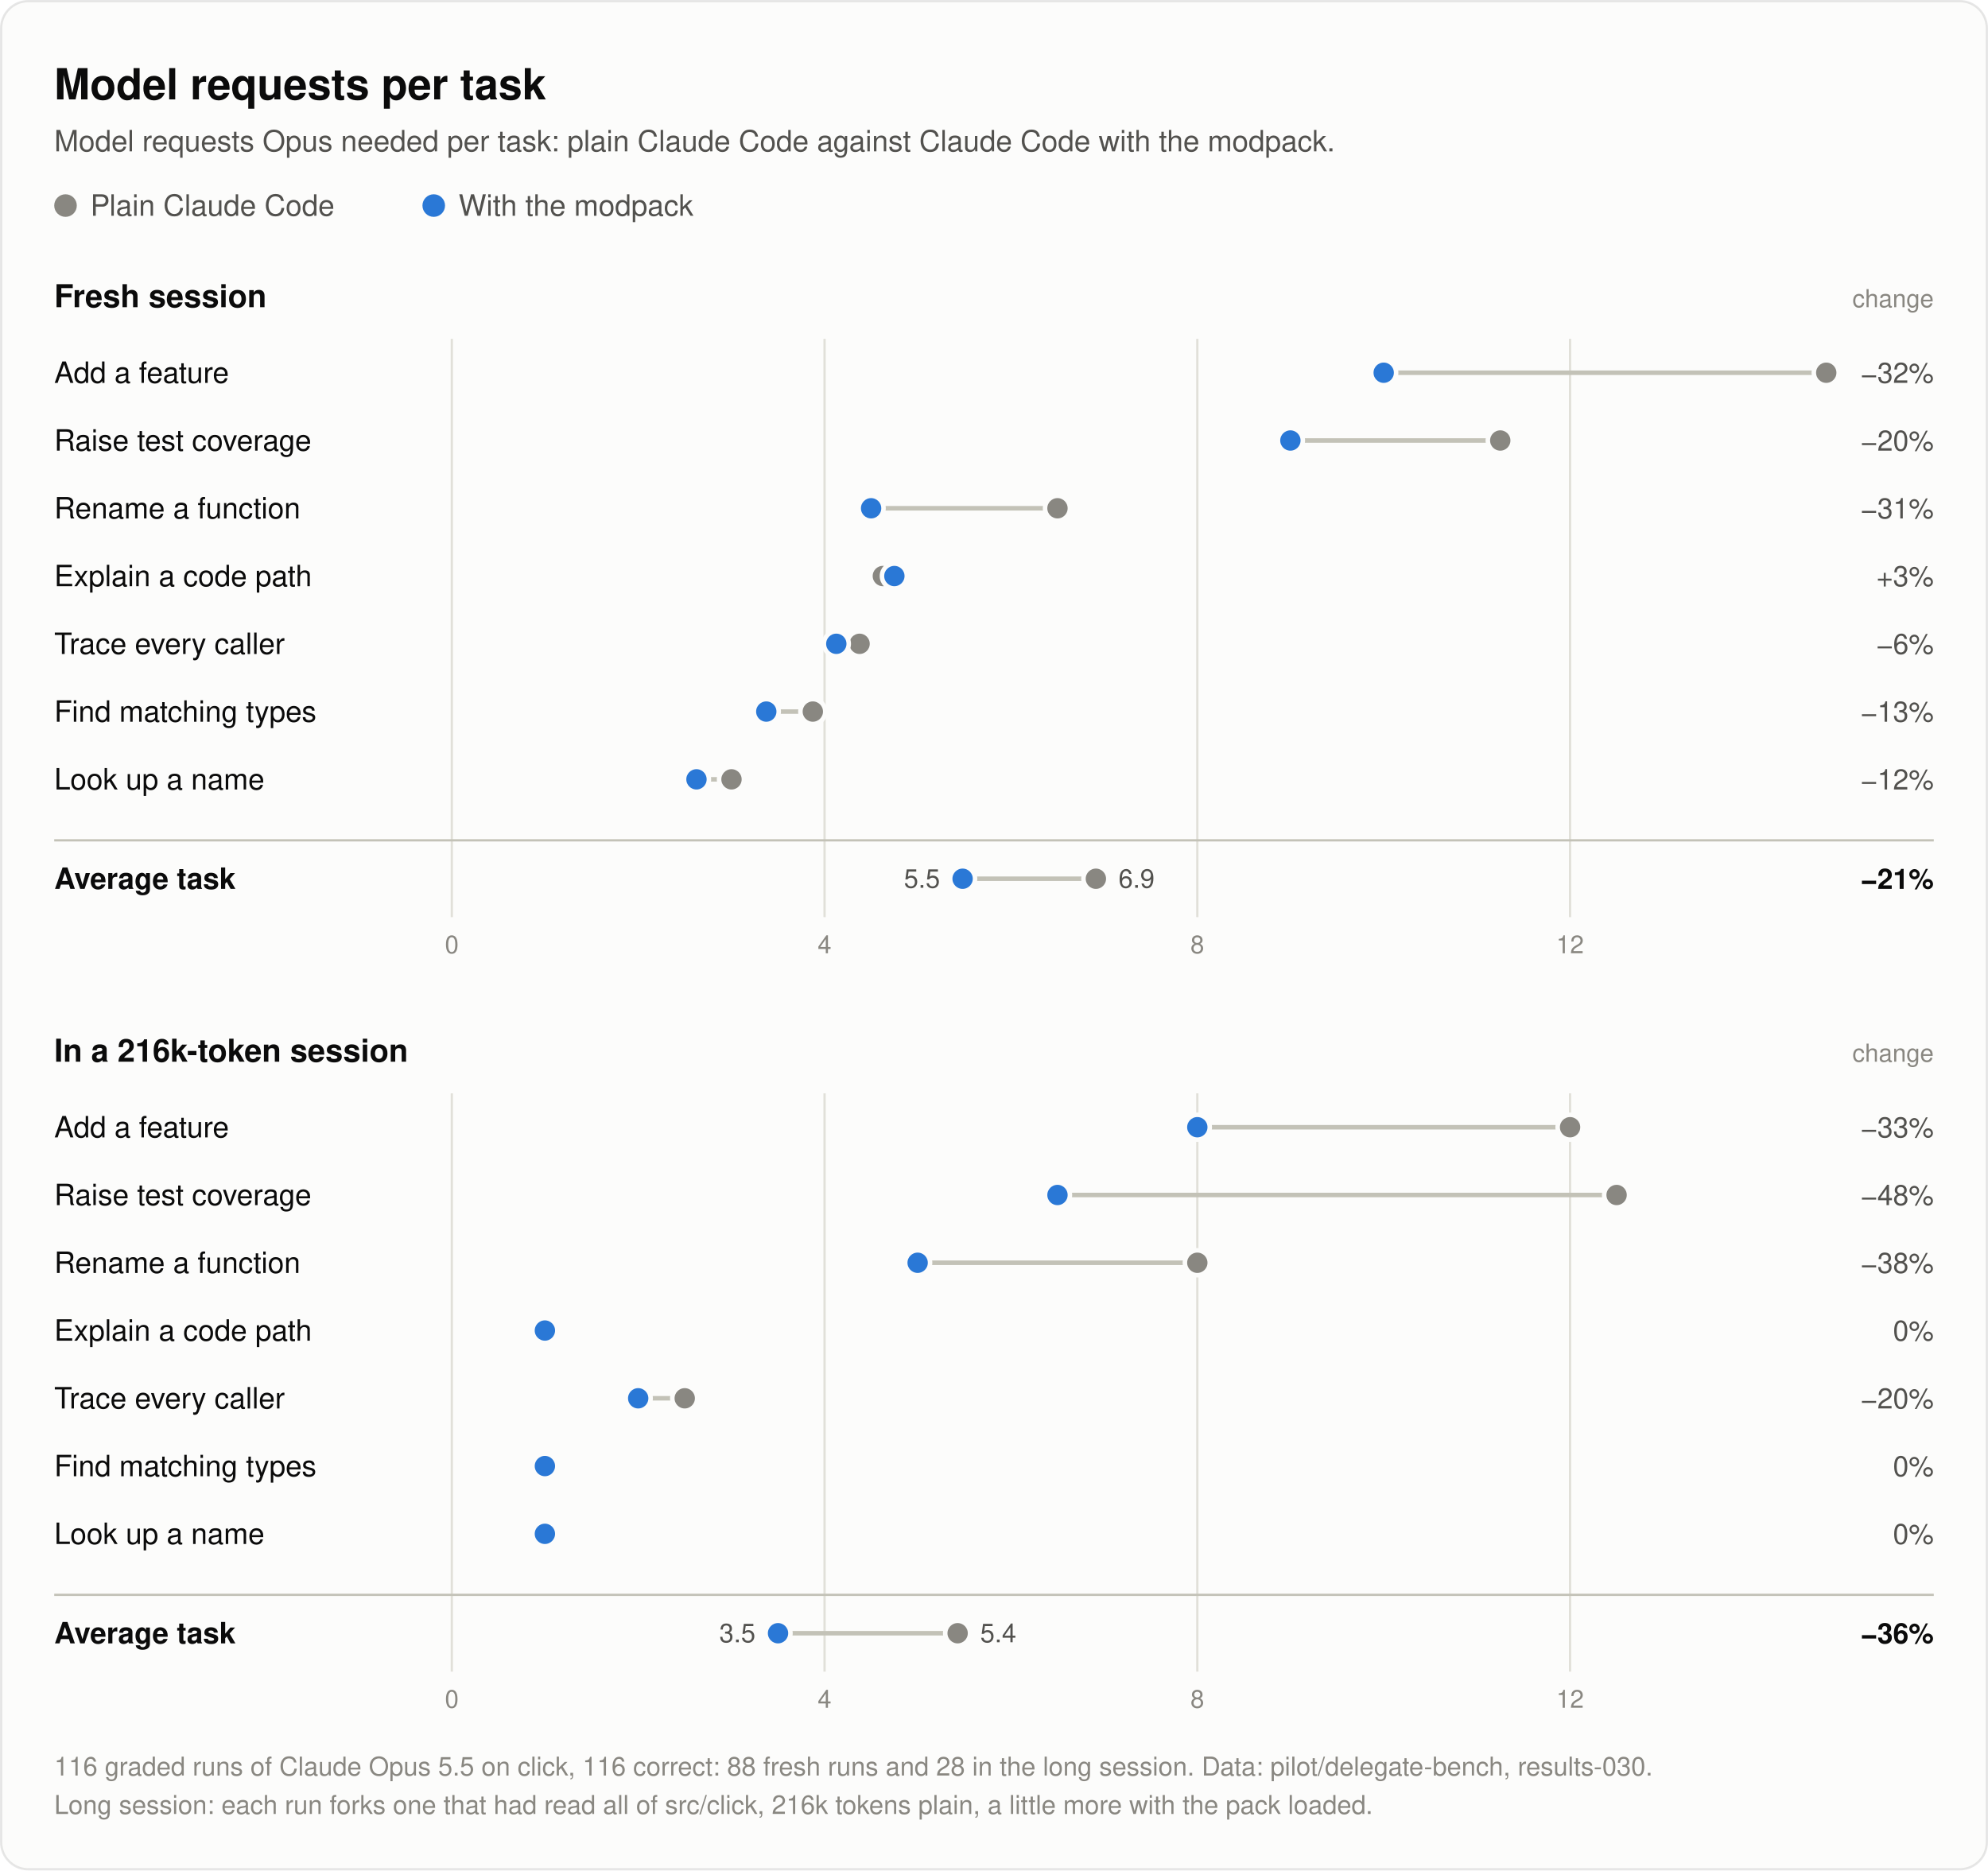
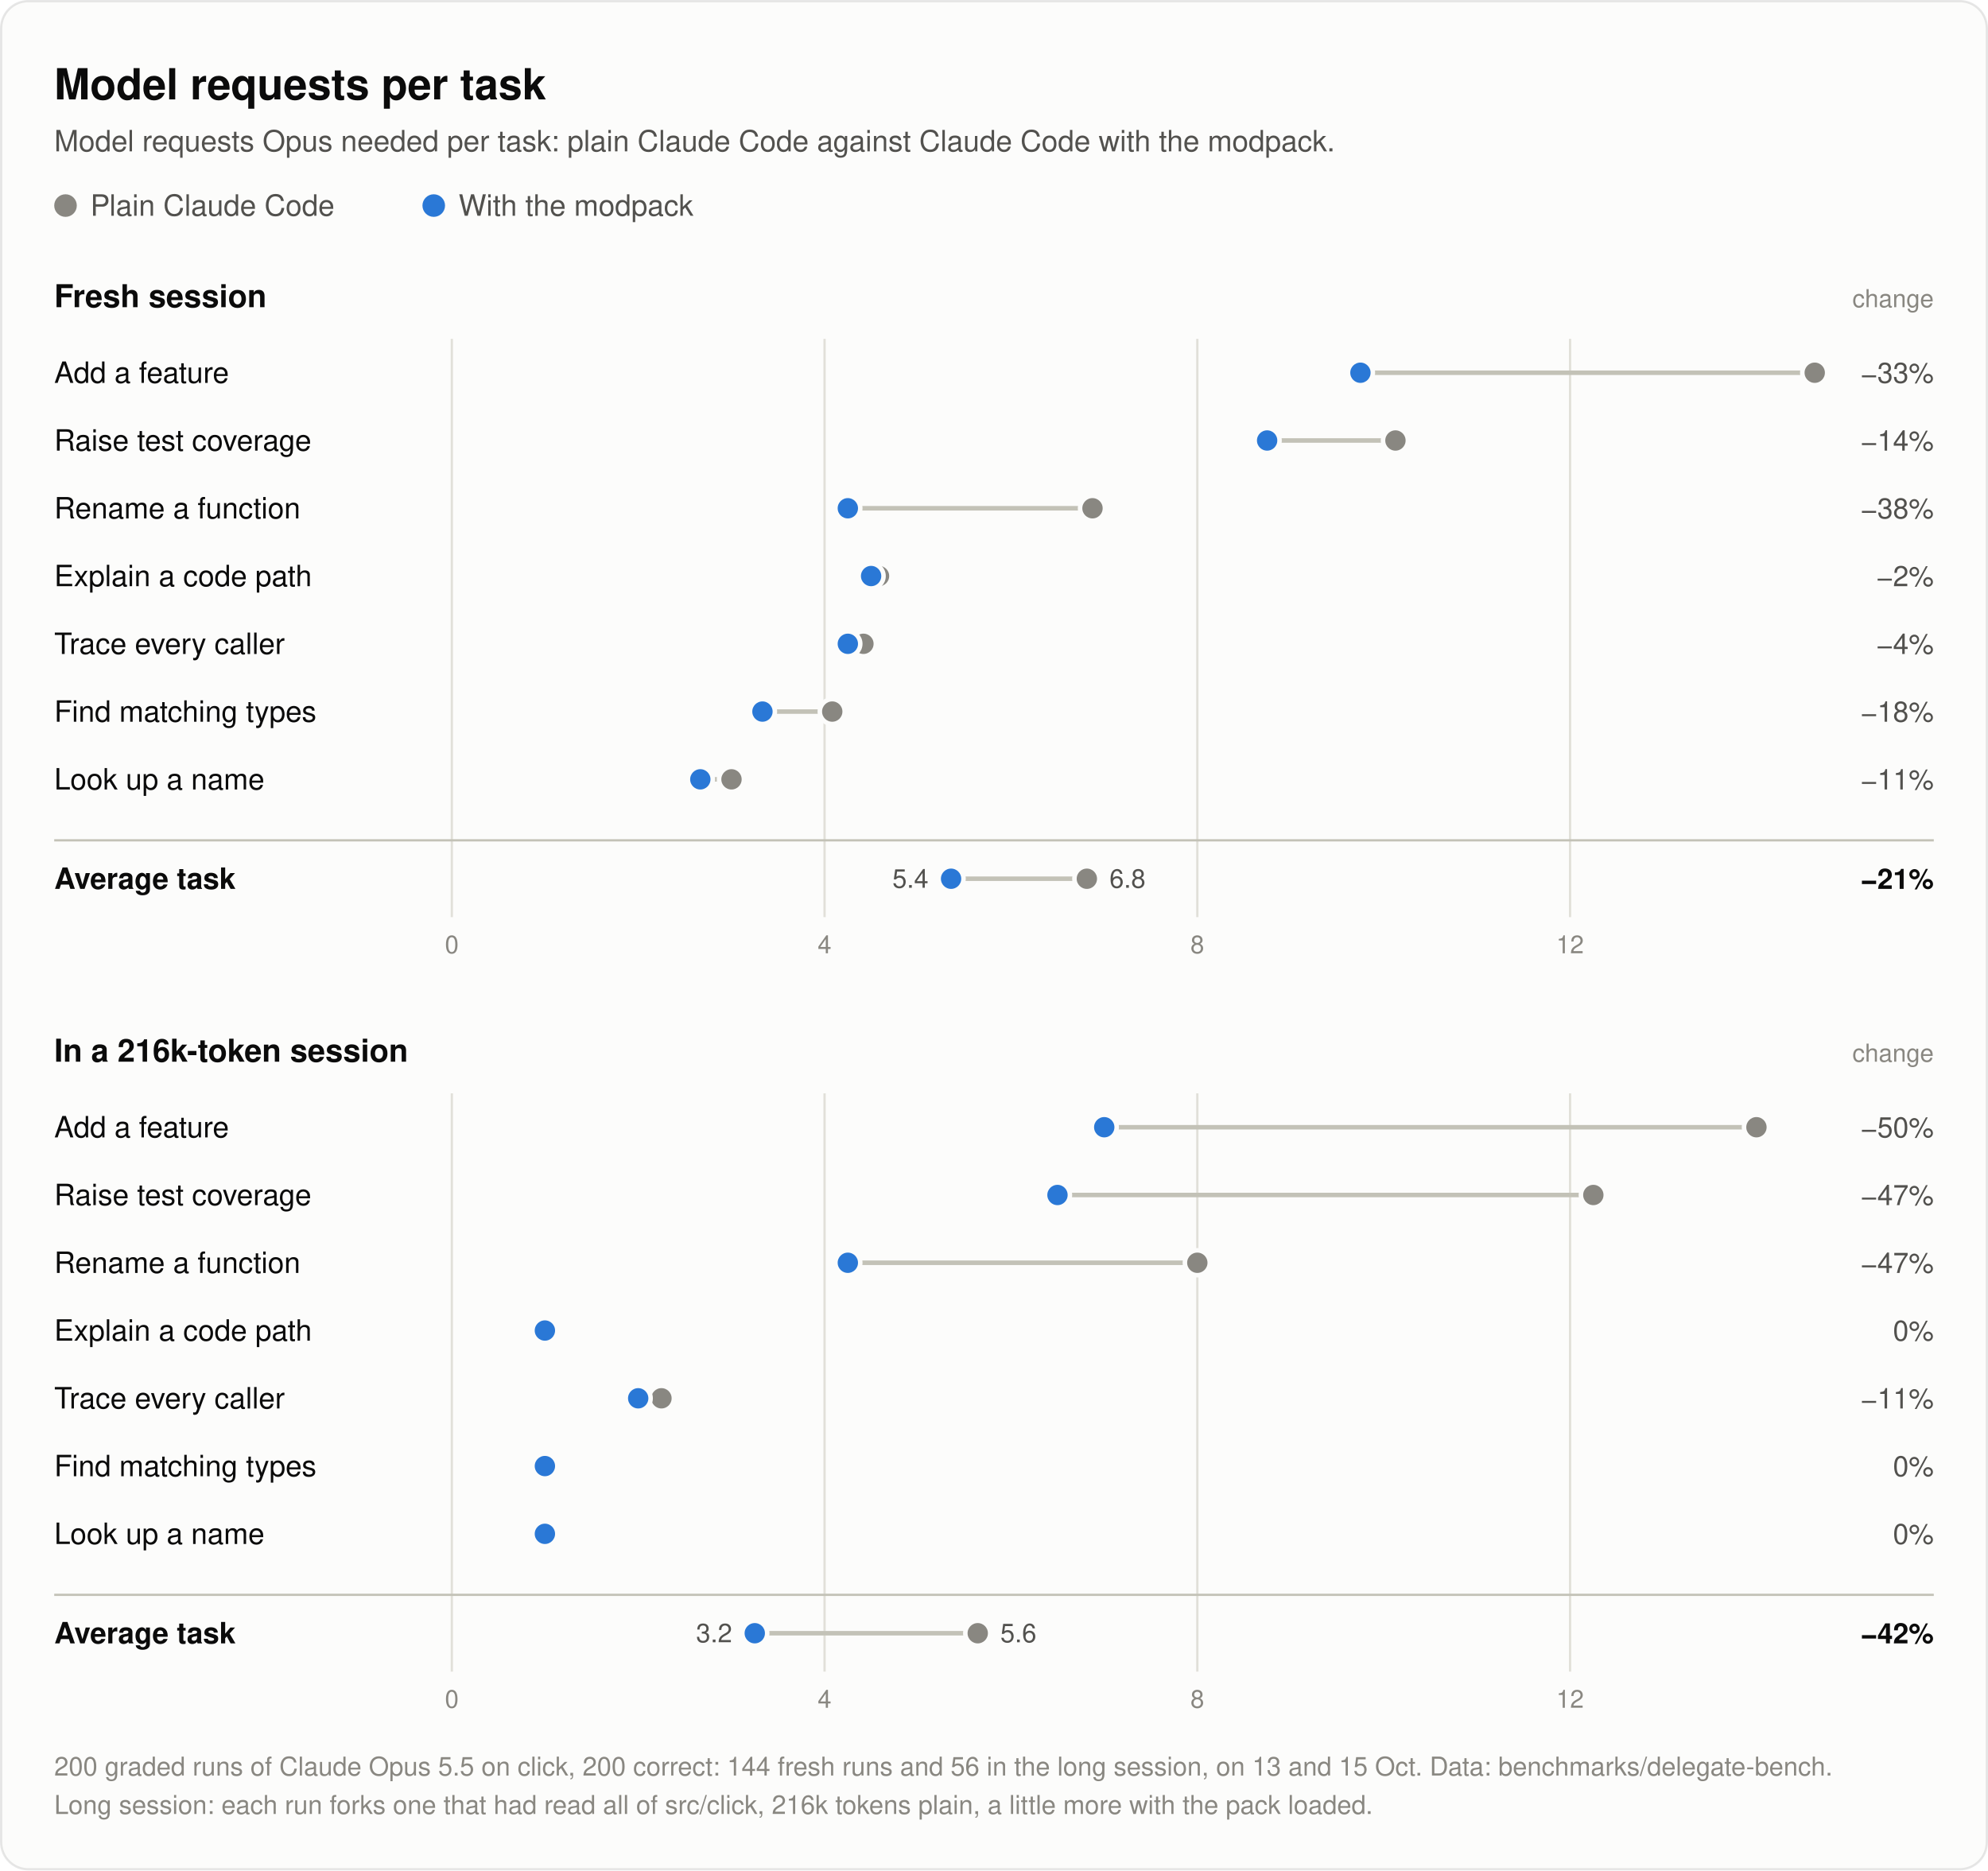
<svg xmlns="http://www.w3.org/2000/svg" width="880" height="828" viewBox="0 0 880 828" role="img" font-family="-apple-system, BlinkMacSystemFont, 'Segoe UI', Helvetica, Arial, sans-serif">
  <rect x="0.5" y="0.5" width="879" height="827" rx="12" fill="#fcfcfb" stroke="rgba(11,11,11,0.10)" />
  <text x="24.0" y="44.0" font-size="19" font-weight="600" fill="#0b0b0b" text-anchor="start">Model requests per task</text>
  <text x="24.0" y="67.0" font-size="13" font-weight="400" fill="#52514e" text-anchor="start">Model requests Opus needed per task: plain Claude Code against Claude Code with the modpack.</text>
  <circle cx="29" cy="91" r="5" fill="#898781" />
  <text x="40.0" y="95.5" font-size="13" font-weight="400" fill="#52514e" text-anchor="start">Plain Claude Code</text>
  <circle cx="192.0" cy="91" r="5" fill="#2a78d6" />
  <text x="203.0" y="95.5" font-size="13" font-weight="400" fill="#52514e" text-anchor="start">With the modpack</text>
  <text x="24.0" y="136.0" font-size="14" font-weight="600" fill="#0b0b0b" text-anchor="start">Fresh session</text>
  <text x="856.0" y="136.0" font-size="11" font-weight="400" fill="#898781" text-anchor="end">change</text>
  <line x1="200.0" y1="150" x2="200.0" y2="406" stroke="#e1e0d9" stroke-width="1" />
  <text x="200.0" y="422.0" font-size="11" font-weight="400" fill="#898781" text-anchor="middle" style="font-variant-numeric: tabular-nums">0</text>
  <line x1="365.0" y1="150" x2="365.0" y2="406" stroke="#e1e0d9" stroke-width="1" />
  <text x="365.0" y="422.0" font-size="11" font-weight="400" fill="#898781" text-anchor="middle" style="font-variant-numeric: tabular-nums">4</text>
  <line x1="530.0" y1="150" x2="530.0" y2="406" stroke="#e1e0d9" stroke-width="1" />
  <text x="530.0" y="422.0" font-size="11" font-weight="400" fill="#898781" text-anchor="middle" style="font-variant-numeric: tabular-nums">8</text>
  <line x1="695.0" y1="150" x2="695.0" y2="406" stroke="#e1e0d9" stroke-width="1" />
  <text x="695.0" y="422.0" font-size="11" font-weight="400" fill="#898781" text-anchor="middle" style="font-variant-numeric: tabular-nums">12</text>
  <line x1="24" y1="372.0" x2="856" y2="372.0" stroke="#c3c2b7" stroke-width="1" />
  <text x="24.0" y="169.5" font-size="13" font-weight="400" fill="#0b0b0b" text-anchor="start">Add a feature</text>
-   <line x1="808.4" y1="165.0" x2="612.5" y2="165.0" stroke="#c3c2b7" stroke-width="2" stroke-linecap="round" />
-   <circle cx="808.4" cy="165.0" r="5.5" fill="#898781" stroke="#fcfcfb" stroke-width="2" />
-   <circle cx="612.5" cy="165.0" r="5.5" fill="#2a78d6" stroke="#fcfcfb" stroke-width="2" />
-   <text x="856.0" y="169.5" font-size="12.5" font-weight="400" fill="#52514e" text-anchor="end" style="font-variant-numeric: tabular-nums">−32%</text>
+   <line x1="803.3" y1="165.0" x2="602.2" y2="165.0" stroke="#c3c2b7" stroke-width="2" stroke-linecap="round" />
+   <circle cx="803.3" cy="165.0" r="5.5" fill="#898781" stroke="#fcfcfb" stroke-width="2" />
+   <circle cx="602.2" cy="165.0" r="5.5" fill="#2a78d6" stroke="#fcfcfb" stroke-width="2" />
+   <text x="856.0" y="169.5" font-size="12.5" font-weight="400" fill="#52514e" text-anchor="end" style="font-variant-numeric: tabular-nums">−33%</text>
  <text x="24.0" y="199.5" font-size="13" font-weight="400" fill="#0b0b0b" text-anchor="start">Raise test coverage</text>
-   <line x1="664.1" y1="195.0" x2="571.2" y2="195.0" stroke="#c3c2b7" stroke-width="2" stroke-linecap="round" />
-   <circle cx="664.1" cy="195.0" r="5.5" fill="#898781" stroke="#fcfcfb" stroke-width="2" />
-   <circle cx="571.2" cy="195.0" r="5.5" fill="#2a78d6" stroke="#fcfcfb" stroke-width="2" />
-   <text x="856.0" y="199.5" font-size="12.5" font-weight="400" fill="#52514e" text-anchor="end" style="font-variant-numeric: tabular-nums">−20%</text>
+   <line x1="617.7" y1="195.0" x2="560.9" y2="195.0" stroke="#c3c2b7" stroke-width="2" stroke-linecap="round" />
+   <circle cx="617.7" cy="195.0" r="5.5" fill="#898781" stroke="#fcfcfb" stroke-width="2" />
+   <circle cx="560.9" cy="195.0" r="5.5" fill="#2a78d6" stroke="#fcfcfb" stroke-width="2" />
+   <text x="856.0" y="199.5" font-size="12.5" font-weight="400" fill="#52514e" text-anchor="end" style="font-variant-numeric: tabular-nums">−14%</text>
  <text x="24.0" y="229.5" font-size="13" font-weight="400" fill="#0b0b0b" text-anchor="start">Rename a function</text>
-   <line x1="468.1" y1="225.0" x2="385.6" y2="225.0" stroke="#c3c2b7" stroke-width="2" stroke-linecap="round" />
-   <circle cx="468.1" cy="225.0" r="5.5" fill="#898781" stroke="#fcfcfb" stroke-width="2" />
-   <circle cx="385.6" cy="225.0" r="5.5" fill="#2a78d6" stroke="#fcfcfb" stroke-width="2" />
-   <text x="856.0" y="229.5" font-size="12.5" font-weight="400" fill="#52514e" text-anchor="end" style="font-variant-numeric: tabular-nums">−31%</text>
+   <line x1="483.6" y1="225.0" x2="375.3" y2="225.0" stroke="#c3c2b7" stroke-width="2" stroke-linecap="round" />
+   <circle cx="483.6" cy="225.0" r="5.5" fill="#898781" stroke="#fcfcfb" stroke-width="2" />
+   <circle cx="375.3" cy="225.0" r="5.5" fill="#2a78d6" stroke="#fcfcfb" stroke-width="2" />
+   <text x="856.0" y="229.5" font-size="12.5" font-weight="400" fill="#52514e" text-anchor="end" style="font-variant-numeric: tabular-nums">−38%</text>
  <text x="24.0" y="259.5" font-size="13" font-weight="400" fill="#0b0b0b" text-anchor="start">Explain a code path</text>
-   <line x1="390.8" y1="255.0" x2="395.9" y2="255.0" stroke="#c3c2b7" stroke-width="2" stroke-linecap="round" />
-   <circle cx="390.8" cy="255.0" r="5.5" fill="#898781" stroke="#fcfcfb" stroke-width="2" />
-   <circle cx="395.9" cy="255.0" r="5.5" fill="#2a78d6" stroke="#fcfcfb" stroke-width="2" />
-   <text x="856.0" y="259.5" font-size="12.5" font-weight="400" fill="#52514e" text-anchor="end" style="font-variant-numeric: tabular-nums">+3%</text>
+   <line x1="389.1" y1="255.0" x2="385.6" y2="255.0" stroke="#c3c2b7" stroke-width="2" stroke-linecap="round" />
+   <circle cx="389.1" cy="255.0" r="5.5" fill="#898781" stroke="#fcfcfb" stroke-width="2" />
+   <circle cx="385.6" cy="255.0" r="5.5" fill="#2a78d6" stroke="#fcfcfb" stroke-width="2" />
+   <text x="856.0" y="259.5" font-size="12.5" font-weight="400" fill="#52514e" text-anchor="end" style="font-variant-numeric: tabular-nums">−2%</text>
  <text x="24.0" y="289.5" font-size="13" font-weight="400" fill="#0b0b0b" text-anchor="start">Trace every caller</text>
-   <line x1="380.5" y1="285.0" x2="370.2" y2="285.0" stroke="#c3c2b7" stroke-width="2" stroke-linecap="round" />
-   <circle cx="380.5" cy="285.0" r="5.5" fill="#898781" stroke="#fcfcfb" stroke-width="2" />
-   <circle cx="370.2" cy="285.0" r="5.5" fill="#2a78d6" stroke="#fcfcfb" stroke-width="2" />
-   <text x="856.0" y="289.5" font-size="12.5" font-weight="400" fill="#52514e" text-anchor="end" style="font-variant-numeric: tabular-nums">−6%</text>
+   <line x1="382.2" y1="285.0" x2="375.3" y2="285.0" stroke="#c3c2b7" stroke-width="2" stroke-linecap="round" />
+   <circle cx="382.2" cy="285.0" r="5.5" fill="#898781" stroke="#fcfcfb" stroke-width="2" />
+   <circle cx="375.3" cy="285.0" r="5.5" fill="#2a78d6" stroke="#fcfcfb" stroke-width="2" />
+   <text x="856.0" y="289.5" font-size="12.5" font-weight="400" fill="#52514e" text-anchor="end" style="font-variant-numeric: tabular-nums">−4%</text>
  <text x="24.0" y="319.5" font-size="13" font-weight="400" fill="#0b0b0b" text-anchor="start">Find matching types</text>
-   <line x1="359.8" y1="315.0" x2="339.2" y2="315.0" stroke="#c3c2b7" stroke-width="2" stroke-linecap="round" />
-   <circle cx="359.8" cy="315.0" r="5.5" fill="#898781" stroke="#fcfcfb" stroke-width="2" />
-   <circle cx="339.2" cy="315.0" r="5.5" fill="#2a78d6" stroke="#fcfcfb" stroke-width="2" />
-   <text x="856.0" y="319.5" font-size="12.5" font-weight="400" fill="#52514e" text-anchor="end" style="font-variant-numeric: tabular-nums">−13%</text>
+   <line x1="368.4" y1="315.0" x2="337.5" y2="315.0" stroke="#c3c2b7" stroke-width="2" stroke-linecap="round" />
+   <circle cx="368.4" cy="315.0" r="5.5" fill="#898781" stroke="#fcfcfb" stroke-width="2" />
+   <circle cx="337.5" cy="315.0" r="5.5" fill="#2a78d6" stroke="#fcfcfb" stroke-width="2" />
+   <text x="856.0" y="319.5" font-size="12.5" font-weight="400" fill="#52514e" text-anchor="end" style="font-variant-numeric: tabular-nums">−18%</text>
  <text x="24.0" y="349.5" font-size="13" font-weight="400" fill="#0b0b0b" text-anchor="start">Look up a name</text>
-   <line x1="323.8" y1="345.0" x2="308.3" y2="345.0" stroke="#c3c2b7" stroke-width="2" stroke-linecap="round" />
+   <line x1="323.8" y1="345.0" x2="310.0" y2="345.0" stroke="#c3c2b7" stroke-width="2" stroke-linecap="round" />
  <circle cx="323.8" cy="345.0" r="5.5" fill="#898781" stroke="#fcfcfb" stroke-width="2" />
-   <circle cx="308.3" cy="345.0" r="5.5" fill="#2a78d6" stroke="#fcfcfb" stroke-width="2" />
-   <text x="856.0" y="349.5" font-size="12.5" font-weight="400" fill="#52514e" text-anchor="end" style="font-variant-numeric: tabular-nums">−12%</text>
+   <circle cx="310.0" cy="345.0" r="5.5" fill="#2a78d6" stroke="#fcfcfb" stroke-width="2" />
+   <text x="856.0" y="349.5" font-size="12.5" font-weight="400" fill="#52514e" text-anchor="end" style="font-variant-numeric: tabular-nums">−11%</text>
  <text x="24.0" y="393.5" font-size="13" font-weight="600" fill="#0b0b0b" text-anchor="start">Average task</text>
-   <line x1="485.1" y1="389.0" x2="426.1" y2="389.0" stroke="#c3c2b7" stroke-width="2" stroke-linecap="round" />
-   <circle cx="485.1" cy="389.0" r="5.5" fill="#898781" stroke="#fcfcfb" stroke-width="2" />
-   <circle cx="426.1" cy="389.0" r="5.5" fill="#2a78d6" stroke="#fcfcfb" stroke-width="2" />
+   <line x1="481.1" y1="389.0" x2="421.0" y2="389.0" stroke="#c3c2b7" stroke-width="2" stroke-linecap="round" />
+   <circle cx="481.1" cy="389.0" r="5.5" fill="#898781" stroke="#fcfcfb" stroke-width="2" />
+   <circle cx="421.0" cy="389.0" r="5.5" fill="#2a78d6" stroke="#fcfcfb" stroke-width="2" />
  <text x="856.0" y="393.5" font-size="12.5" font-weight="600" fill="#0b0b0b" text-anchor="end" style="font-variant-numeric: tabular-nums">−21%</text>
-   <text x="416.1" y="393.0" font-size="11.5" font-weight="400" fill="#52514e" text-anchor="end" style="font-variant-numeric: tabular-nums">5.5</text>
-   <text x="495.1" y="393.0" font-size="11.5" font-weight="400" fill="#52514e" text-anchor="start" style="font-variant-numeric: tabular-nums">6.9</text>
+   <text x="411.0" y="393.0" font-size="11.5" font-weight="400" fill="#52514e" text-anchor="end" style="font-variant-numeric: tabular-nums">5.4</text>
+   <text x="491.1" y="393.0" font-size="11.5" font-weight="400" fill="#52514e" text-anchor="start" style="font-variant-numeric: tabular-nums">6.8</text>
  <text x="24.0" y="470.0" font-size="14" font-weight="600" fill="#0b0b0b" text-anchor="start">In a 216k-token session</text>
  <text x="856.0" y="470.0" font-size="11" font-weight="400" fill="#898781" text-anchor="end">change</text>
  <line x1="200.0" y1="484" x2="200.0" y2="740" stroke="#e1e0d9" stroke-width="1" />
  <text x="200.0" y="756.0" font-size="11" font-weight="400" fill="#898781" text-anchor="middle" style="font-variant-numeric: tabular-nums">0</text>
  <line x1="365.0" y1="484" x2="365.0" y2="740" stroke="#e1e0d9" stroke-width="1" />
  <text x="365.0" y="756.0" font-size="11" font-weight="400" fill="#898781" text-anchor="middle" style="font-variant-numeric: tabular-nums">4</text>
  <line x1="530.0" y1="484" x2="530.0" y2="740" stroke="#e1e0d9" stroke-width="1" />
  <text x="530.0" y="756.0" font-size="11" font-weight="400" fill="#898781" text-anchor="middle" style="font-variant-numeric: tabular-nums">8</text>
  <line x1="695.0" y1="484" x2="695.0" y2="740" stroke="#e1e0d9" stroke-width="1" />
  <text x="695.0" y="756.0" font-size="11" font-weight="400" fill="#898781" text-anchor="middle" style="font-variant-numeric: tabular-nums">12</text>
  <line x1="24" y1="706.0" x2="856" y2="706.0" stroke="#c3c2b7" stroke-width="1" />
  <text x="24.0" y="503.5" font-size="13" font-weight="400" fill="#0b0b0b" text-anchor="start">Add a feature</text>
-   <line x1="695.0" y1="499.0" x2="530.0" y2="499.0" stroke="#c3c2b7" stroke-width="2" stroke-linecap="round" />
-   <circle cx="695.0" cy="499.0" r="5.5" fill="#898781" stroke="#fcfcfb" stroke-width="2" />
-   <circle cx="530.0" cy="499.0" r="5.5" fill="#2a78d6" stroke="#fcfcfb" stroke-width="2" />
-   <text x="856.0" y="503.5" font-size="12.5" font-weight="400" fill="#52514e" text-anchor="end" style="font-variant-numeric: tabular-nums">−33%</text>
+   <line x1="777.5" y1="499.0" x2="488.8" y2="499.0" stroke="#c3c2b7" stroke-width="2" stroke-linecap="round" />
+   <circle cx="777.5" cy="499.0" r="5.5" fill="#898781" stroke="#fcfcfb" stroke-width="2" />
+   <circle cx="488.8" cy="499.0" r="5.5" fill="#2a78d6" stroke="#fcfcfb" stroke-width="2" />
+   <text x="856.0" y="503.5" font-size="12.5" font-weight="400" fill="#52514e" text-anchor="end" style="font-variant-numeric: tabular-nums">−50%</text>
  <text x="24.0" y="533.5" font-size="13" font-weight="400" fill="#0b0b0b" text-anchor="start">Raise test coverage</text>
-   <line x1="715.6" y1="529.0" x2="468.1" y2="529.0" stroke="#c3c2b7" stroke-width="2" stroke-linecap="round" />
-   <circle cx="715.6" cy="529.0" r="5.5" fill="#898781" stroke="#fcfcfb" stroke-width="2" />
+   <line x1="705.3" y1="529.0" x2="468.1" y2="529.0" stroke="#c3c2b7" stroke-width="2" stroke-linecap="round" />
+   <circle cx="705.3" cy="529.0" r="5.5" fill="#898781" stroke="#fcfcfb" stroke-width="2" />
  <circle cx="468.1" cy="529.0" r="5.5" fill="#2a78d6" stroke="#fcfcfb" stroke-width="2" />
-   <text x="856.0" y="533.5" font-size="12.5" font-weight="400" fill="#52514e" text-anchor="end" style="font-variant-numeric: tabular-nums">−48%</text>
+   <text x="856.0" y="533.5" font-size="12.5" font-weight="400" fill="#52514e" text-anchor="end" style="font-variant-numeric: tabular-nums">−47%</text>
  <text x="24.0" y="563.5" font-size="13" font-weight="400" fill="#0b0b0b" text-anchor="start">Rename a function</text>
-   <line x1="530.0" y1="559.0" x2="406.2" y2="559.0" stroke="#c3c2b7" stroke-width="2" stroke-linecap="round" />
+   <line x1="530.0" y1="559.0" x2="375.3" y2="559.0" stroke="#c3c2b7" stroke-width="2" stroke-linecap="round" />
  <circle cx="530.0" cy="559.0" r="5.5" fill="#898781" stroke="#fcfcfb" stroke-width="2" />
-   <circle cx="406.2" cy="559.0" r="5.5" fill="#2a78d6" stroke="#fcfcfb" stroke-width="2" />
-   <text x="856.0" y="563.5" font-size="12.5" font-weight="400" fill="#52514e" text-anchor="end" style="font-variant-numeric: tabular-nums">−38%</text>
+   <circle cx="375.3" cy="559.0" r="5.5" fill="#2a78d6" stroke="#fcfcfb" stroke-width="2" />
+   <text x="856.0" y="563.5" font-size="12.5" font-weight="400" fill="#52514e" text-anchor="end" style="font-variant-numeric: tabular-nums">−47%</text>
  <text x="24.0" y="593.5" font-size="13" font-weight="400" fill="#0b0b0b" text-anchor="start">Explain a code path</text>
  <line x1="241.2" y1="589.0" x2="241.2" y2="589.0" stroke="#c3c2b7" stroke-width="2" stroke-linecap="round" />
  <circle cx="241.2" cy="589.0" r="5.5" fill="#898781" stroke="#fcfcfb" stroke-width="2" />
  <circle cx="241.2" cy="589.0" r="5.5" fill="#2a78d6" stroke="#fcfcfb" stroke-width="2" />
  <text x="856.0" y="593.5" font-size="12.5" font-weight="400" fill="#52514e" text-anchor="end" style="font-variant-numeric: tabular-nums">0%</text>
  <text x="24.0" y="623.5" font-size="13" font-weight="400" fill="#0b0b0b" text-anchor="start">Trace every caller</text>
-   <line x1="303.1" y1="619.0" x2="282.5" y2="619.0" stroke="#c3c2b7" stroke-width="2" stroke-linecap="round" />
-   <circle cx="303.1" cy="619.0" r="5.5" fill="#898781" stroke="#fcfcfb" stroke-width="2" />
+   <line x1="292.8" y1="619.0" x2="282.5" y2="619.0" stroke="#c3c2b7" stroke-width="2" stroke-linecap="round" />
+   <circle cx="292.8" cy="619.0" r="5.5" fill="#898781" stroke="#fcfcfb" stroke-width="2" />
  <circle cx="282.5" cy="619.0" r="5.5" fill="#2a78d6" stroke="#fcfcfb" stroke-width="2" />
-   <text x="856.0" y="623.5" font-size="12.5" font-weight="400" fill="#52514e" text-anchor="end" style="font-variant-numeric: tabular-nums">−20%</text>
+   <text x="856.0" y="623.5" font-size="12.5" font-weight="400" fill="#52514e" text-anchor="end" style="font-variant-numeric: tabular-nums">−11%</text>
  <text x="24.0" y="653.5" font-size="13" font-weight="400" fill="#0b0b0b" text-anchor="start">Find matching types</text>
  <line x1="241.2" y1="649.0" x2="241.2" y2="649.0" stroke="#c3c2b7" stroke-width="2" stroke-linecap="round" />
  <circle cx="241.2" cy="649.0" r="5.5" fill="#898781" stroke="#fcfcfb" stroke-width="2" />
  <circle cx="241.2" cy="649.0" r="5.5" fill="#2a78d6" stroke="#fcfcfb" stroke-width="2" />
  <text x="856.0" y="653.5" font-size="12.5" font-weight="400" fill="#52514e" text-anchor="end" style="font-variant-numeric: tabular-nums">0%</text>
  <text x="24.0" y="683.5" font-size="13" font-weight="400" fill="#0b0b0b" text-anchor="start">Look up a name</text>
  <line x1="241.2" y1="679.0" x2="241.2" y2="679.0" stroke="#c3c2b7" stroke-width="2" stroke-linecap="round" />
  <circle cx="241.2" cy="679.0" r="5.5" fill="#898781" stroke="#fcfcfb" stroke-width="2" />
  <circle cx="241.2" cy="679.0" r="5.5" fill="#2a78d6" stroke="#fcfcfb" stroke-width="2" />
  <text x="856.0" y="683.5" font-size="12.5" font-weight="400" fill="#52514e" text-anchor="end" style="font-variant-numeric: tabular-nums">0%</text>
  <text x="24.0" y="727.5" font-size="13" font-weight="600" fill="#0b0b0b" text-anchor="start">Average task</text>
-   <line x1="423.9" y1="723.0" x2="344.4" y2="723.0" stroke="#c3c2b7" stroke-width="2" stroke-linecap="round" />
-   <circle cx="423.9" cy="723.0" r="5.5" fill="#898781" stroke="#fcfcfb" stroke-width="2" />
-   <circle cx="344.4" cy="723.0" r="5.5" fill="#2a78d6" stroke="#fcfcfb" stroke-width="2" />
-   <text x="856.0" y="727.5" font-size="12.5" font-weight="600" fill="#0b0b0b" text-anchor="end" style="font-variant-numeric: tabular-nums">−36%</text>
-   <text x="334.4" y="727.0" font-size="11.5" font-weight="400" fill="#52514e" text-anchor="end" style="font-variant-numeric: tabular-nums">3.5</text>
-   <text x="433.9" y="727.0" font-size="11.5" font-weight="400" fill="#52514e" text-anchor="start" style="font-variant-numeric: tabular-nums">5.4</text>
-   <text x="24.0" y="786.0" font-size="11.5" font-weight="400" fill="#898781" text-anchor="start">116 graded runs of Claude Opus 5.5 on click, 116 correct: 88 fresh runs and 28 in the long session. Data: pilot/delegate-bench, results-030.</text>
+   <line x1="432.8" y1="723.0" x2="334.1" y2="723.0" stroke="#c3c2b7" stroke-width="2" stroke-linecap="round" />
+   <circle cx="432.8" cy="723.0" r="5.5" fill="#898781" stroke="#fcfcfb" stroke-width="2" />
+   <circle cx="334.1" cy="723.0" r="5.5" fill="#2a78d6" stroke="#fcfcfb" stroke-width="2" />
+   <text x="856.0" y="727.5" font-size="12.5" font-weight="600" fill="#0b0b0b" text-anchor="end" style="font-variant-numeric: tabular-nums">−42%</text>
+   <text x="324.1" y="727.0" font-size="11.5" font-weight="400" fill="#52514e" text-anchor="end" style="font-variant-numeric: tabular-nums">3.2</text>
+   <text x="442.8" y="727.0" font-size="11.5" font-weight="400" fill="#52514e" text-anchor="start" style="font-variant-numeric: tabular-nums">5.6</text>
+   <text x="24.0" y="786.0" font-size="11.5" font-weight="400" fill="#898781" text-anchor="start">200 graded runs of Claude Opus 5.5 on click, 200 correct: 144 fresh runs and 56 in the long session, on 13 and 15 Oct. Data: benchmarks/delegate-bench.</text>
  <text x="24.0" y="803.0" font-size="11.5" font-weight="400" fill="#898781" text-anchor="start">Long session: each run forks one that had read all of src/click, 216k tokens plain, a little more with the pack loaded.</text>
</svg>
